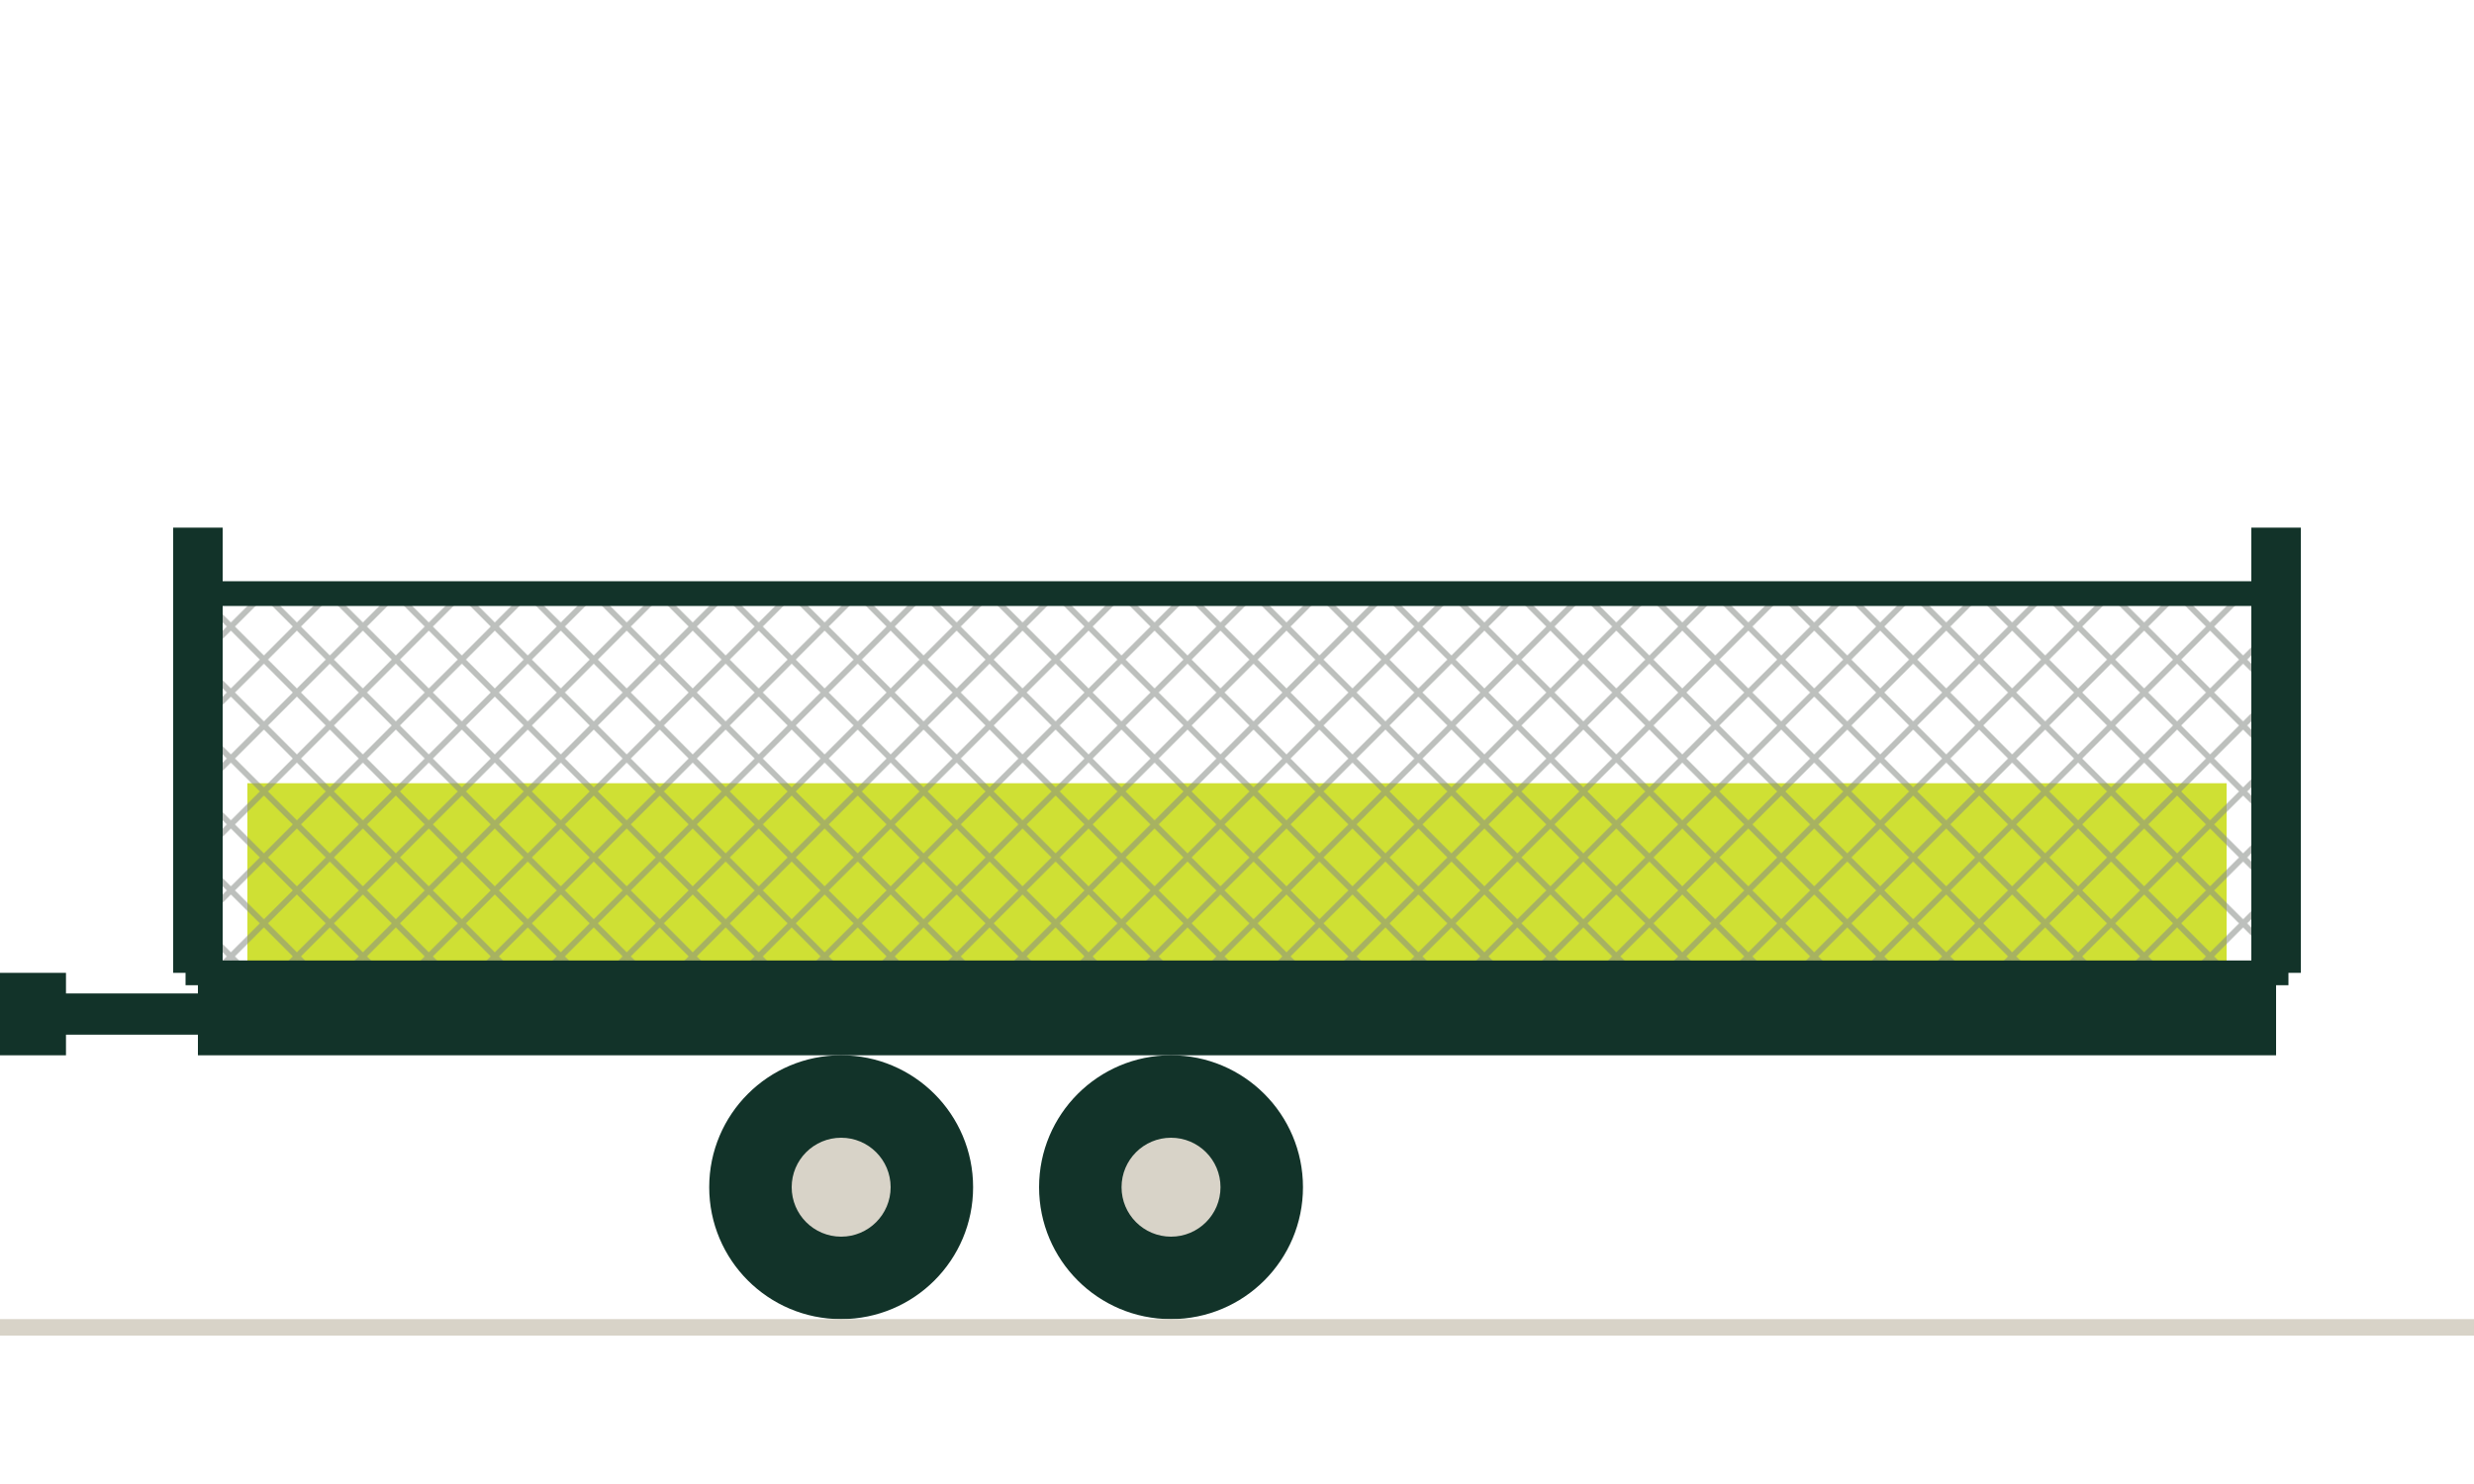
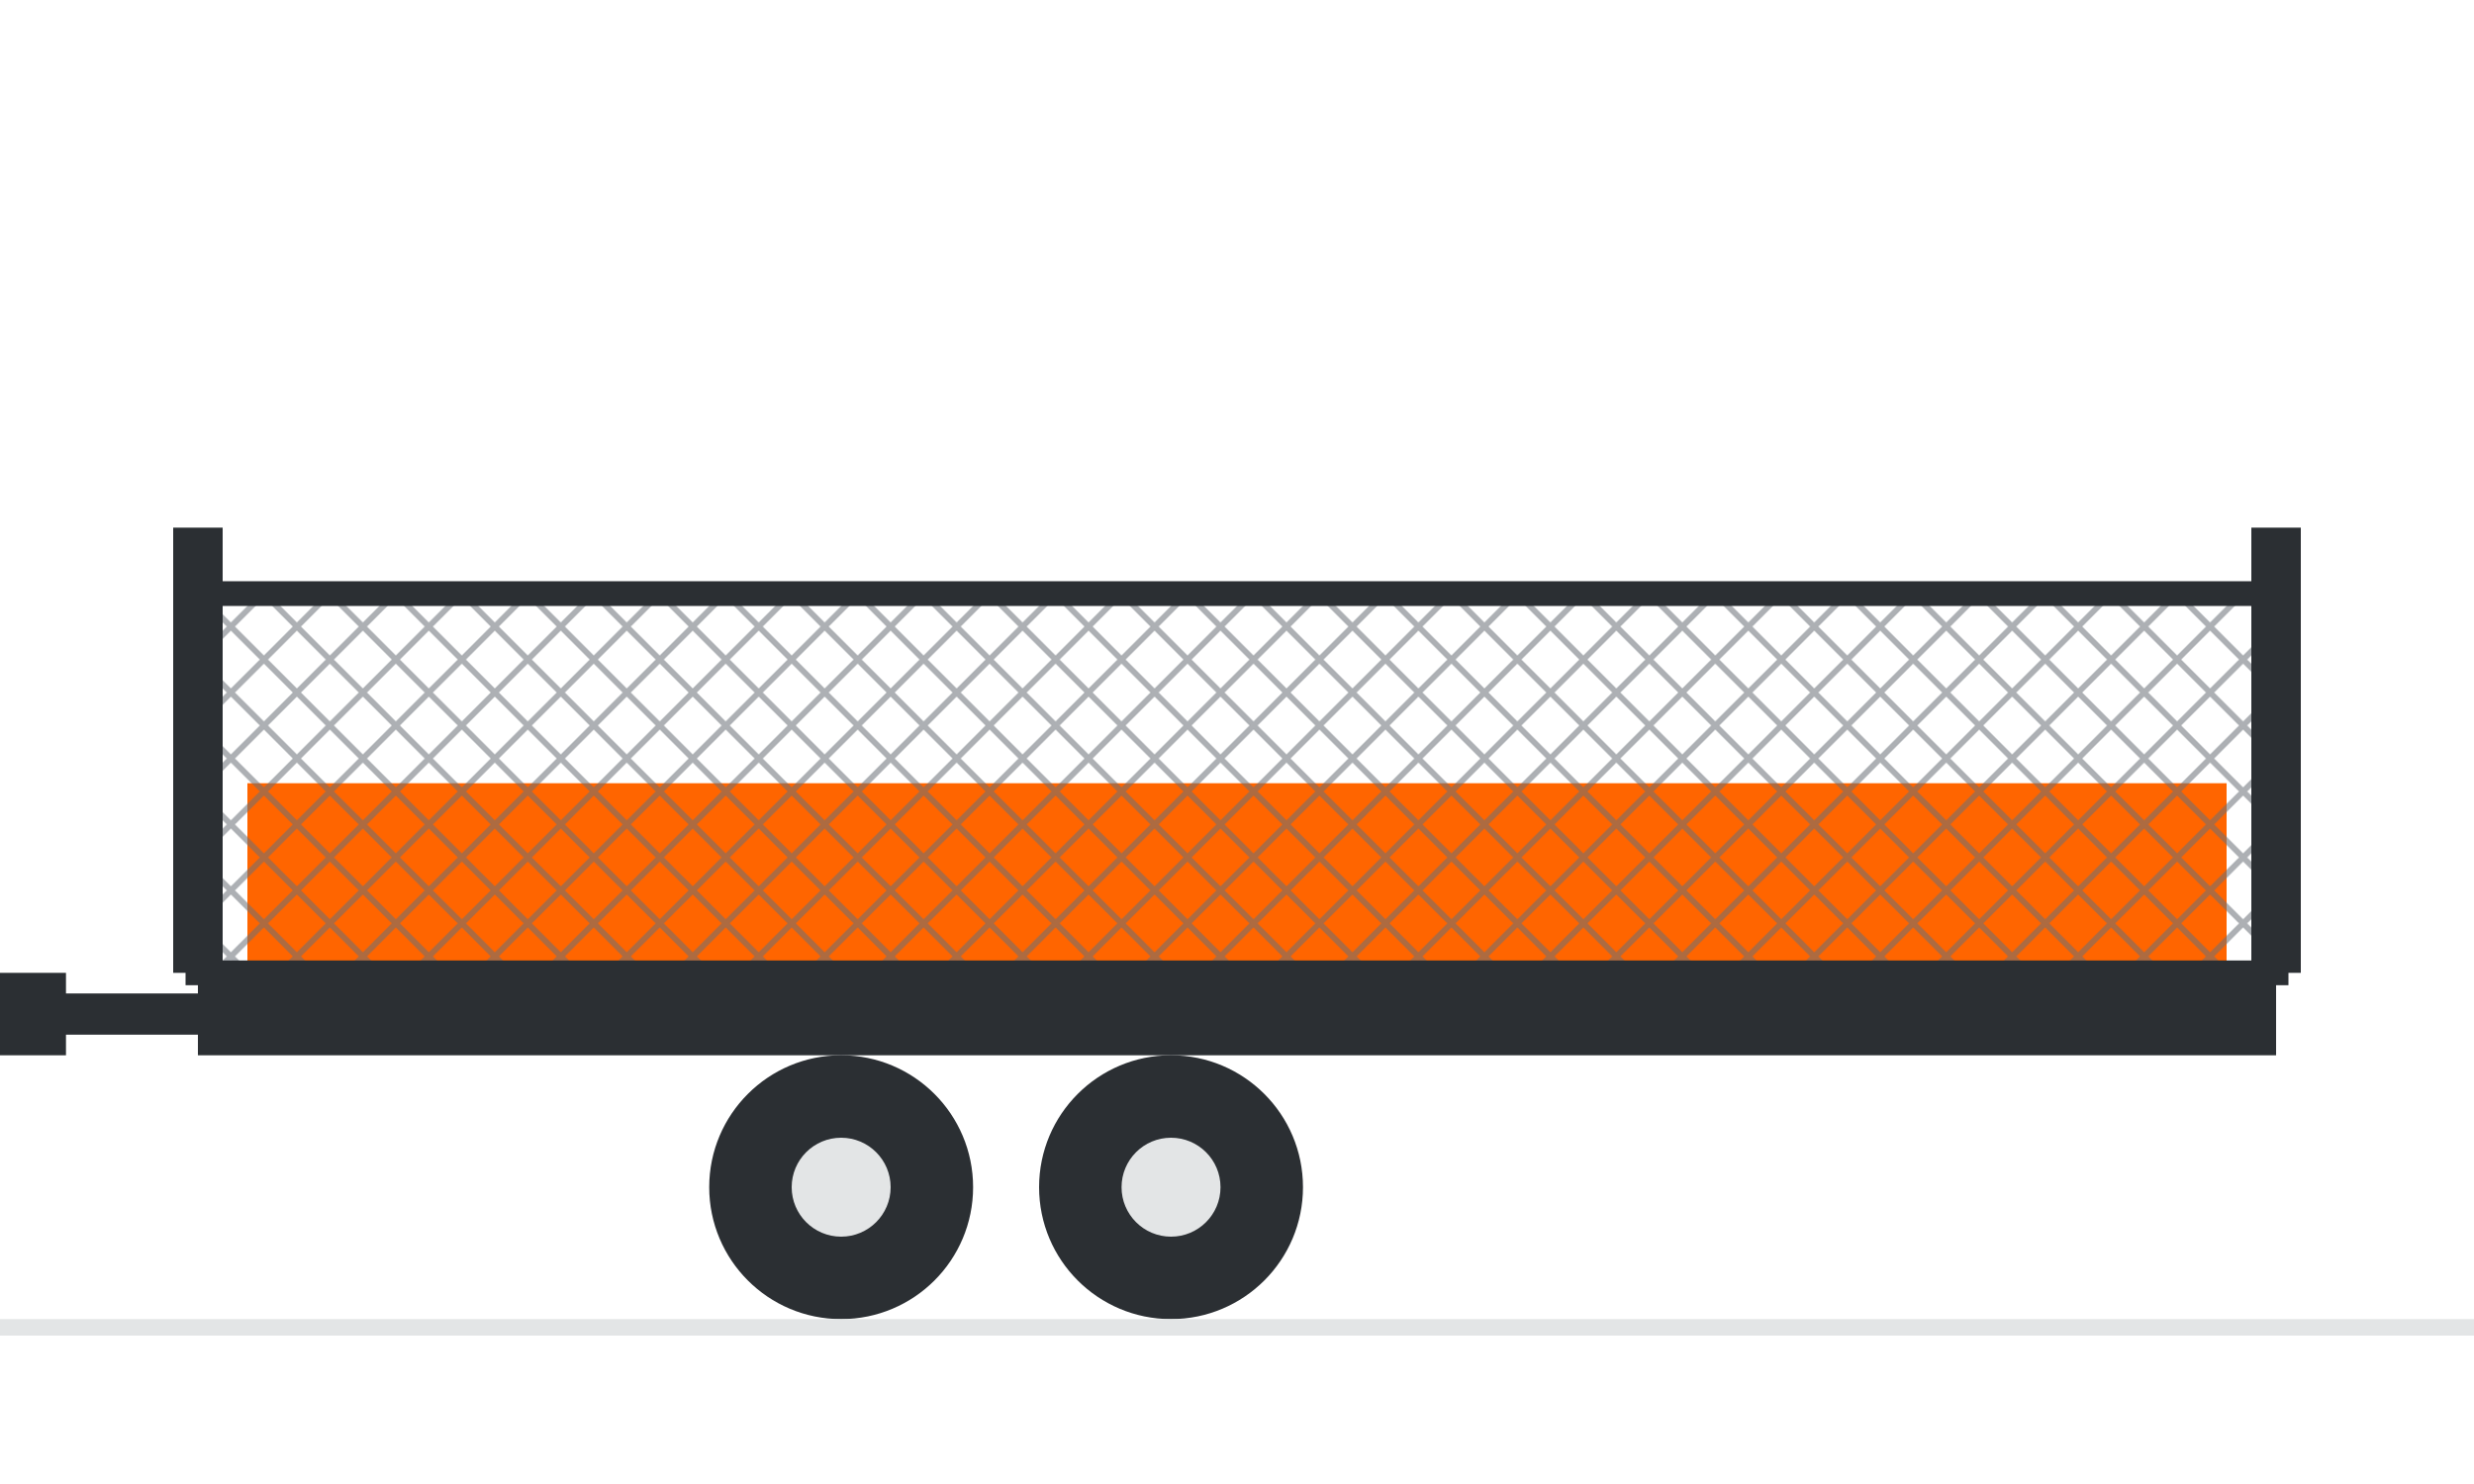
<svg xmlns="http://www.w3.org/2000/svg" viewBox="0 0 300 180" width="300" height="180" role="img" aria-label="Half load, about 50 percent of a full trailer load">
  <defs>
    <pattern id="mesh-load-half" width="8" height="8" patternUnits="userSpaceOnUse">
-       <path d="M0 0 L8 8 M8 0 L0 8" stroke="#878D87" stroke-width="0.7" opacity="0.55" />
+       <path d="M0 0 L8 8 M8 0 L0 8" stroke="#697077" stroke-width="0.7" opacity="0.55" />
    </pattern>
  </defs>
-   <rect x="30.0" y="95.0" width="240.0" height="23.0" fill="#CFE034" />
+   <rect x="30.0" y="95.0" width="240.0" height="23.0" fill="#FF6500" />
  <rect x="24" y="72" width="252" height="46" fill="url(#mesh-load-half)" />
-   <rect x="24" y="72" width="252" height="46" fill="none" stroke="#123329" stroke-width="3" />
-   <rect x="21" y="64" width="6" height="54" fill="#123329" />
-   <rect x="273" y="64" width="6" height="54" fill="#123329" />
-   <rect x="24" y="118" width="252" height="10" fill="#123329" />
-   <path d="M24 123 L4 123" stroke="#123329" stroke-width="5" />
-   <rect x="0" y="118" width="8" height="10" fill="#123329" />
-   <circle cx="102" cy="144" r="16" fill="#123329" />
-   <circle cx="102" cy="144" r="6" fill="#D8D3C8" />
-   <circle cx="142" cy="144" r="16" fill="#123329" />
-   <circle cx="142" cy="144" r="6" fill="#D8D3C8" />
-   <path d="M0 161 L300 161" stroke="#D8D3C8" stroke-width="2" />
+   <rect x="24" y="72" width="252" height="46" fill="none" stroke="#2B2F33" stroke-width="3" />
+   <rect x="21" y="64" width="6" height="54" fill="#2B2F33" />
+   <rect x="273" y="64" width="6" height="54" fill="#2B2F33" />
+   <rect x="24" y="118" width="252" height="10" fill="#2B2F33" />
+   <path d="M24 123 L4 123" stroke="#2B2F33" stroke-width="5" />
+   <rect x="0" y="118" width="8" height="10" fill="#2B2F33" />
+   <circle cx="102" cy="144" r="16" fill="#2B2F33" />
+   <circle cx="102" cy="144" r="6" fill="#E3E5E6" />
+   <circle cx="142" cy="144" r="16" fill="#2B2F33" />
+   <circle cx="142" cy="144" r="6" fill="#E3E5E6" />
+   <path d="M0 161 L300 161" stroke="#E3E5E6" stroke-width="2" />
</svg>
